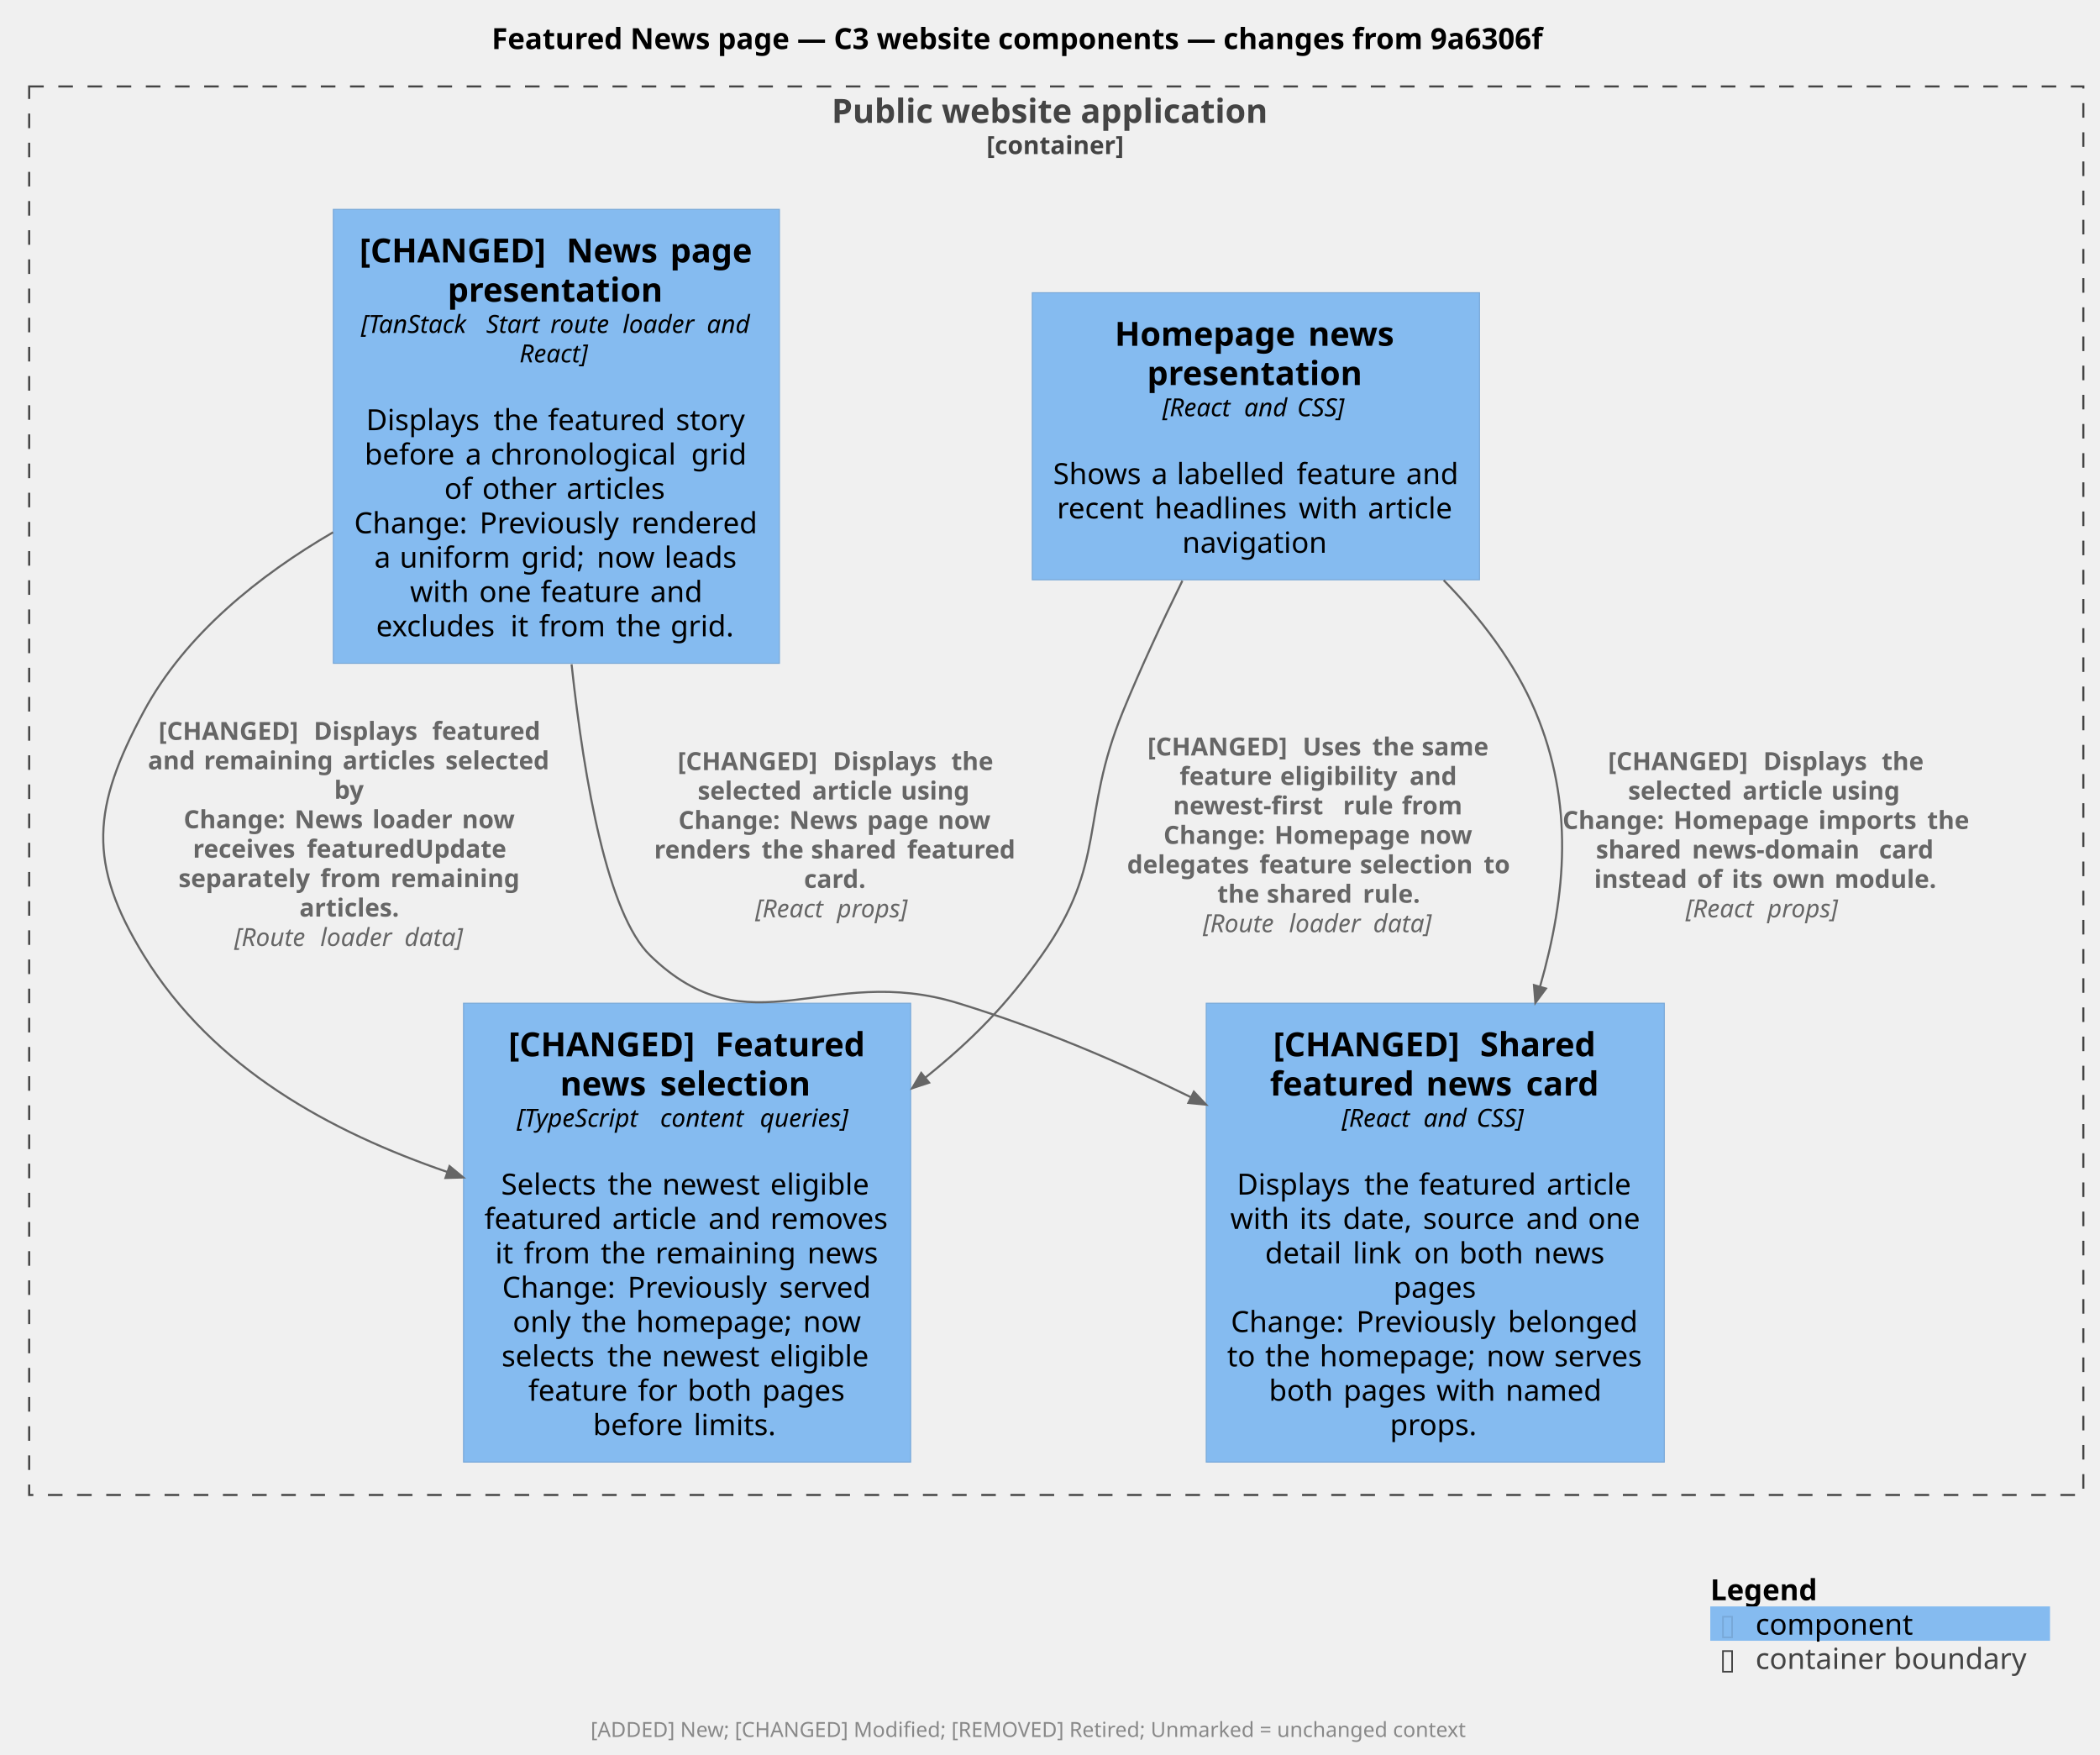
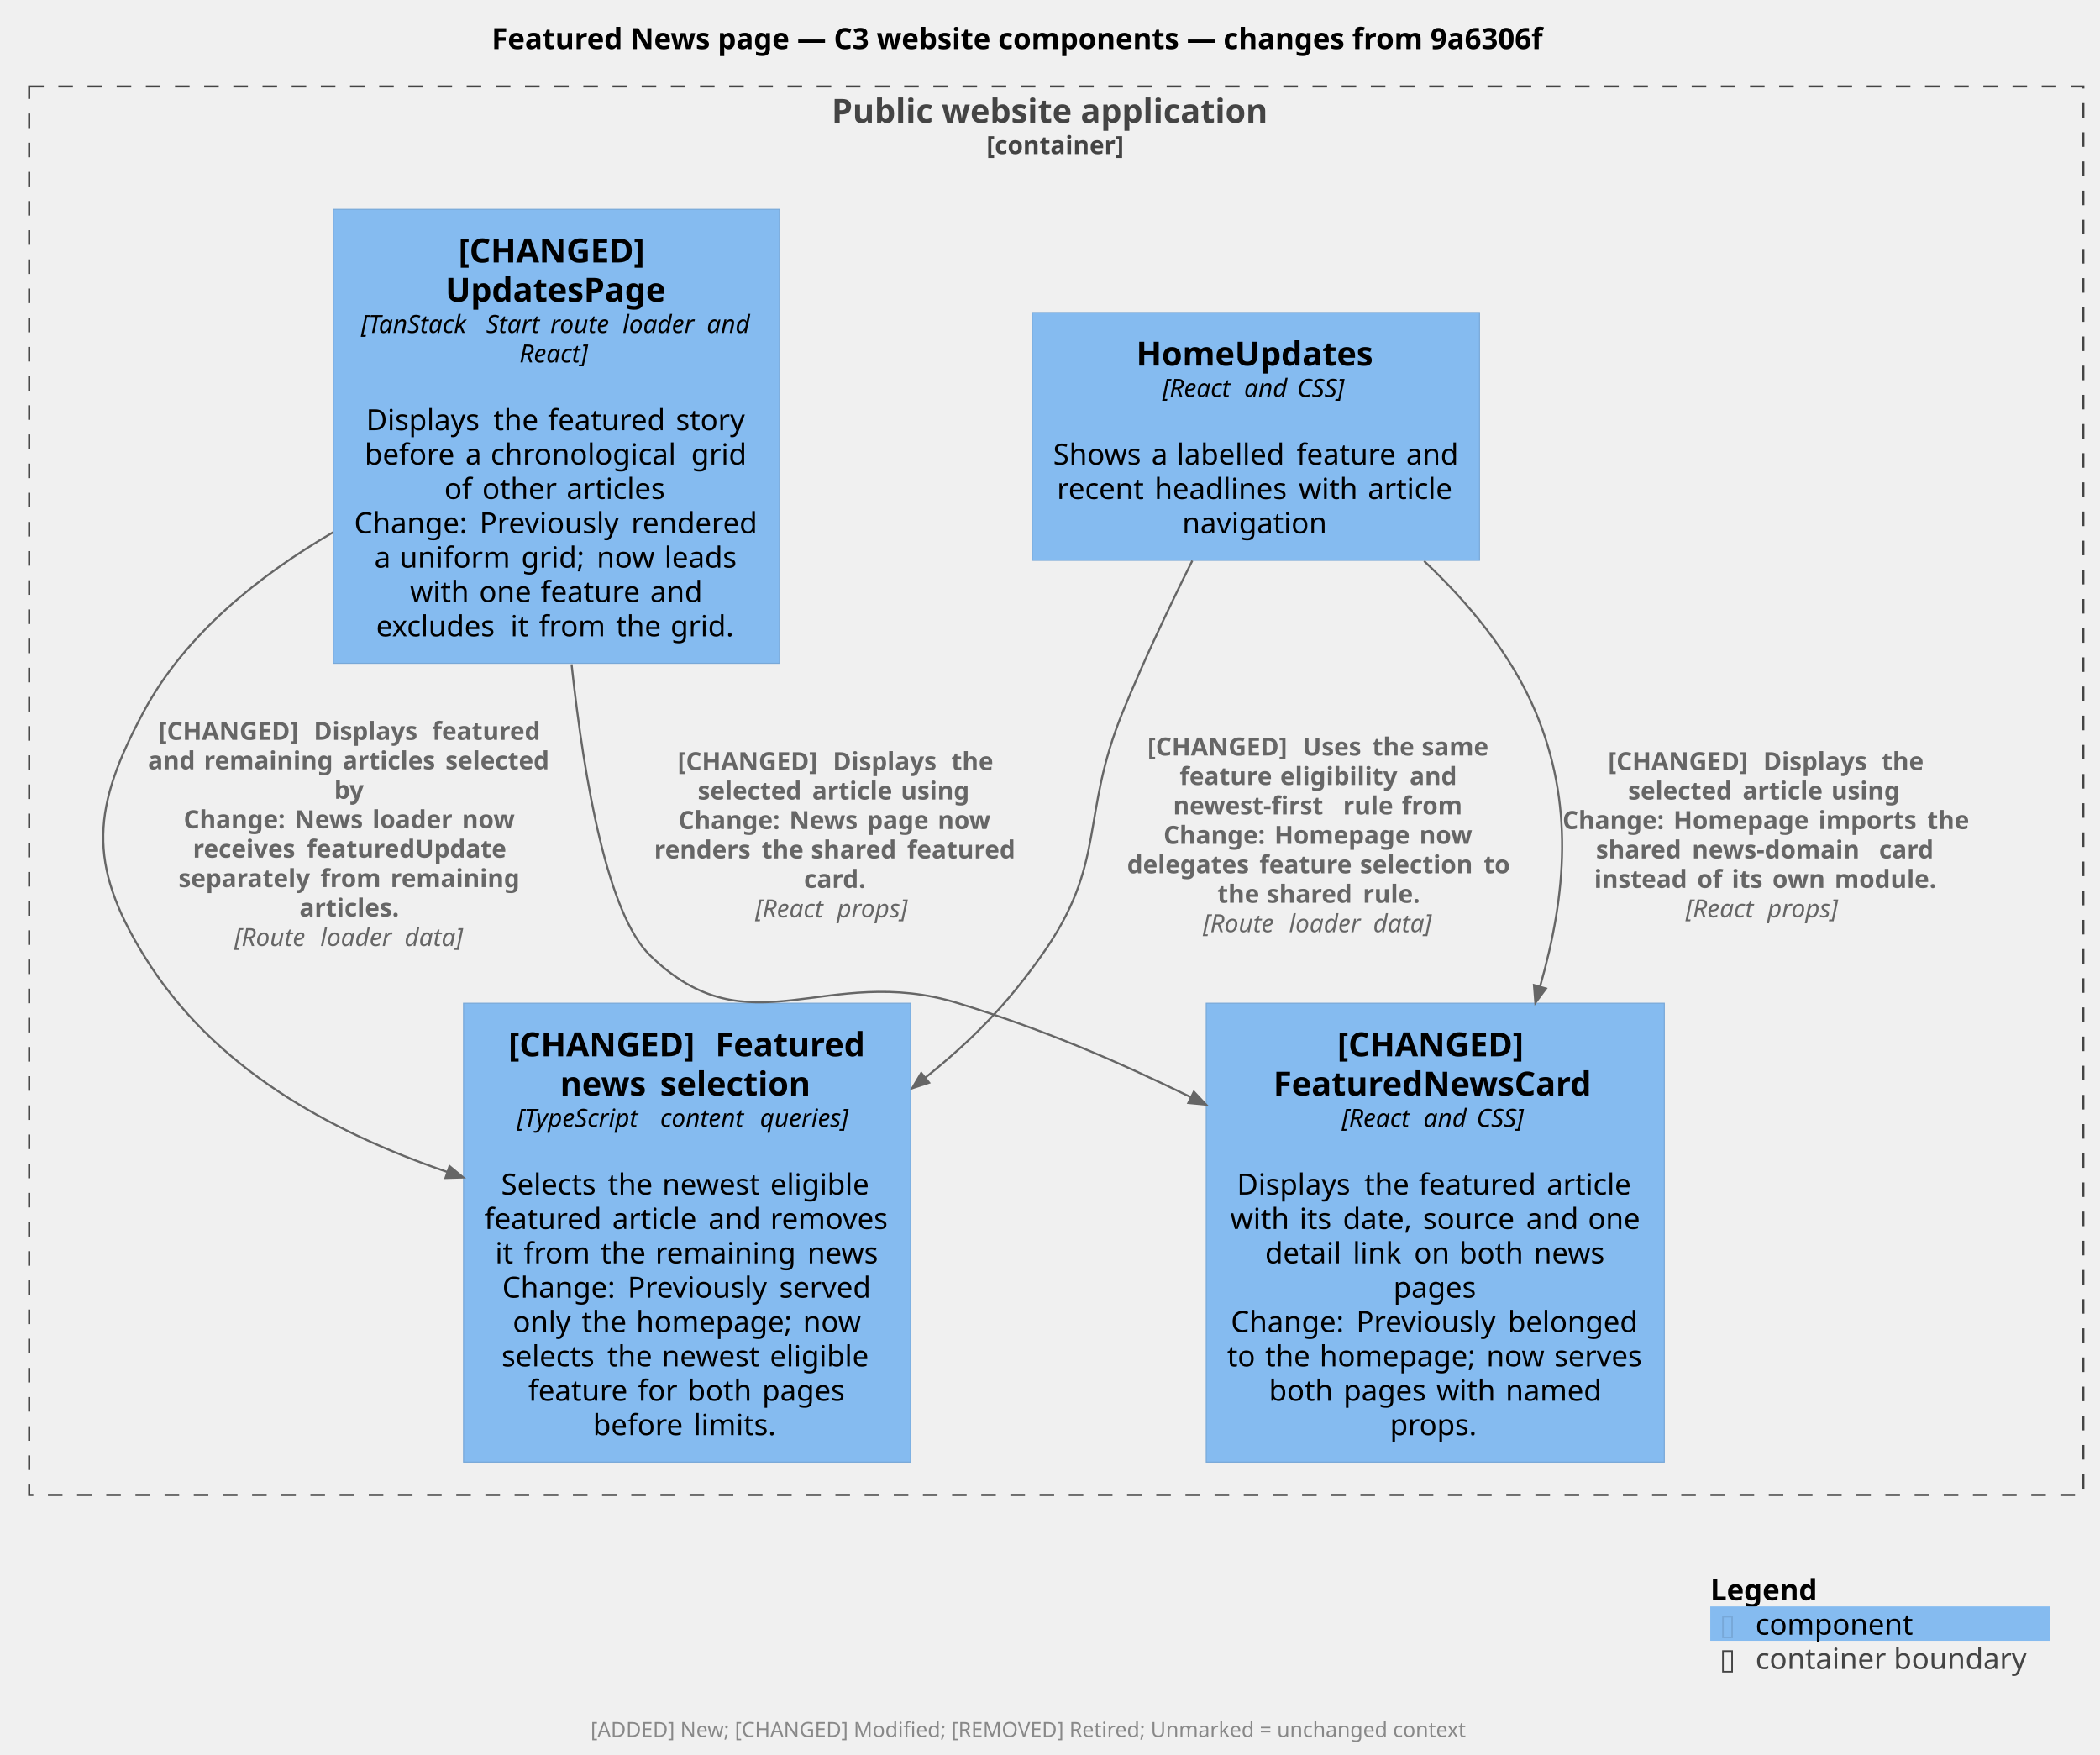
<svg xmlns="http://www.w3.org/2000/svg" version="1.1" data-diagram-type="DESCRIPTION" style="width:1008px;height:842px;background:#FFFFFF;" width="1008px" height="842px" viewBox="0 0 1008 842" zoomAndPan="magnify" preserveAspectRatio="none" contentStyleType="text/css">
  <defs />
  <g font-family="sans-serif" lengthAdjust="spacing">
    <g class="title" data-source-line="8">
      <text x="235.983" y="23.535" fill="#000" font-size="14" textLength="529.033" font-weight="700">Featured News page — C3 website components — changes from 9a6306f</text>
    </g>
    <g class="cluster" data-qualified-name="woodbrook_browser" id="ent0001" data-source-line="1690">
      <rect x="14" y="41.488" width="986" height="676" fill="none" style="stroke:#444;stroke-width:1;stroke-dasharray:7,7;" />
      <text x="399.184" y="58.957" fill="#444" font-size="16" textLength="215.633" font-weight="700">Public website application</text>
      <text x="473.493" y="73.934" fill="#444" font-size="12" textLength="67.014" font-weight="700">[container]</text>
    </g>
    <g class="entity" data-qualified-name="woodbrook_browser.homepage_news_presentation" id="ent0002" data-source-line="78">
-       <rect x="495.5" y="140.488" width="214.66" height="137.773" fill="#85BBF0" style="stroke:#78A8D8;stroke-width:0.5;" />
-       <text x="535.061" y="165.957" fill="#000" font-size="16" textLength="87.531" font-weight="700">Homepage</text>
-       <text x="622.592" y="165.957" fill="#000" font-size="16" font-weight="700"> </text>
-       <text x="627.865" y="165.957" fill="#000" font-size="16" textLength="42.734" font-weight="700">news</text>
-       <text x="550.588" y="184.801" fill="#000" font-size="16" textLength="104.484" font-weight="700">presentation</text>
-       <text x="557.936" y="199.777" fill="#000" font-size="12" textLength="35.438" font-style="italic">[React</text>
-       <text x="593.373" y="199.777" fill="#000" font-size="12" font-style="italic"> </text>
-       <text x="597.17" y="199.777" fill="#000" font-size="12" textLength="21.627" font-style="italic">and</text>
-       <text x="618.797" y="199.777" fill="#000" font-size="12" font-style="italic"> </text>
-       <text x="622.594" y="199.777" fill="#000" font-size="12" textLength="25.131" font-style="italic">CSS]</text>
-       <text x="600.615" y="215.844" fill="#000" font-size="14"> </text>
-       <text x="505.5" y="232.332" fill="#000" font-size="14" textLength="42.752">Shows</text>
-       <text x="548.252" y="232.332" fill="#000" font-size="14"> </text>
-       <text x="552.682" y="232.332" fill="#000" font-size="14">a</text>
-       <text x="560.413" y="232.332" fill="#000" font-size="14"> </text>
-       <text x="564.843" y="232.332" fill="#000" font-size="14" textLength="53.095">labelled</text>
-       <text x="617.938" y="232.332" fill="#000" font-size="14"> </text>
-       <text x="622.367" y="232.332" fill="#000" font-size="14" textLength="48.132">feature</text>
-       <text x="670.499" y="232.332" fill="#000" font-size="14"> </text>
-       <text x="674.929" y="232.332" fill="#000" font-size="14" textLength="25.231">and</text>
-       <text x="507.339" y="248.82" fill="#000" font-size="14" textLength="42.424">recent</text>
-       <text x="549.763" y="248.82" fill="#000" font-size="14"> </text>
-       <text x="554.192" y="248.82" fill="#000" font-size="14" textLength="64.75">headlines</text>
-       <text x="618.942" y="248.82" fill="#000" font-size="14"> </text>
-       <text x="623.372" y="248.82" fill="#000" font-size="14" textLength="28.759">with</text>
-       <text x="652.131" y="248.82" fill="#000" font-size="14"> </text>
-       <text x="656.561" y="248.82" fill="#000" font-size="14" textLength="41.761">article</text>
-       <text x="567.458" y="265.309" fill="#000" font-size="14" textLength="70.745">navigation</text>
+       <rect x="495.5" y="149.988" width="214.66" height="118.93" fill="#85BBF0" style="stroke:#78A8D8;stroke-width:0.5;" />
+       <text x="545.385" y="175.457" fill="#000" font-size="16" textLength="114.891" font-weight="700">HomeUpdates</text>
+       <text x="557.936" y="190.434" fill="#000" font-size="12" textLength="35.438" font-style="italic">[React</text>
+       <text x="593.373" y="190.434" fill="#000" font-size="12" font-style="italic"> </text>
+       <text x="597.17" y="190.434" fill="#000" font-size="12" textLength="21.627" font-style="italic">and</text>
+       <text x="618.797" y="190.434" fill="#000" font-size="12" font-style="italic"> </text>
+       <text x="622.594" y="190.434" fill="#000" font-size="12" textLength="25.131" font-style="italic">CSS]</text>
+       <text x="600.615" y="206.5" fill="#000" font-size="14"> </text>
+       <text x="505.5" y="222.988" fill="#000" font-size="14" textLength="42.752">Shows</text>
+       <text x="548.252" y="222.988" fill="#000" font-size="14"> </text>
+       <text x="552.682" y="222.988" fill="#000" font-size="14">a</text>
+       <text x="560.413" y="222.988" fill="#000" font-size="14"> </text>
+       <text x="564.843" y="222.988" fill="#000" font-size="14" textLength="53.095">labelled</text>
+       <text x="617.938" y="222.988" fill="#000" font-size="14"> </text>
+       <text x="622.367" y="222.988" fill="#000" font-size="14" textLength="48.132">feature</text>
+       <text x="670.499" y="222.988" fill="#000" font-size="14"> </text>
+       <text x="674.929" y="222.988" fill="#000" font-size="14" textLength="25.231">and</text>
+       <text x="507.339" y="239.477" fill="#000" font-size="14" textLength="42.424">recent</text>
+       <text x="549.763" y="239.477" fill="#000" font-size="14"> </text>
+       <text x="554.192" y="239.477" fill="#000" font-size="14" textLength="64.75">headlines</text>
+       <text x="618.942" y="239.477" fill="#000" font-size="14"> </text>
+       <text x="623.372" y="239.477" fill="#000" font-size="14" textLength="28.759">with</text>
+       <text x="652.131" y="239.477" fill="#000" font-size="14"> </text>
+       <text x="656.561" y="239.477" fill="#000" font-size="14" textLength="41.761">article</text>
+       <text x="567.458" y="255.965" fill="#000" font-size="14" textLength="70.745">navigation</text>
    </g>
    <g class="entity" data-qualified-name="woodbrook_browser.news_listing_presentation" id="ent0003" data-source-line="78">
      <rect x="160" y="100.488" width="214.127" height="217.859" fill="#85BBF0" style="stroke:#78A8D8;stroke-width:0.5;" />
-       <text x="172.536" y="125.957" fill="#000" font-size="16" textLength="94.047" font-weight="700">[CHANGED]</text>
-       <text x="266.583" y="125.957" fill="#000" font-size="16" font-weight="700"> </text>
-       <text x="271.856" y="125.957" fill="#000" font-size="16" textLength="44.523" font-weight="700">News</text>
-       <text x="316.38" y="125.957" fill="#000" font-size="16" font-weight="700"> </text>
-       <text x="321.653" y="125.957" fill="#000" font-size="16" textLength="39.938" font-weight="700">page</text>
-       <text x="214.821" y="144.801" fill="#000" font-size="16" textLength="104.484" font-weight="700">presentation</text>
+       <text x="220.04" y="125.957" fill="#000" font-size="16" textLength="94.047" font-weight="700">[CHANGED]</text>
+       <text x="213.841" y="144.801" fill="#000" font-size="16" textLength="106.445" font-weight="700">UpdatesPage</text>
      <text x="173.258" y="159.777" fill="#000" font-size="12" textLength="56.303" font-style="italic">[TanStack</text>
      <text x="229.561" y="159.777" fill="#000" font-size="12" font-style="italic"> </text>
      <text x="233.357" y="159.777" fill="#000" font-size="12" textLength="26.977" font-style="italic">Start</text>
      <text x="260.334" y="159.777" fill="#000" font-size="12" font-style="italic"> </text>
      <text x="264.131" y="159.777" fill="#000" font-size="12" textLength="30.902" font-style="italic">route</text>
      <text x="295.033" y="159.777" fill="#000" font-size="12" font-style="italic"> </text>
      <text x="298.83" y="159.777" fill="#000" font-size="12" textLength="36.615" font-style="italic">loader</text>
      <text x="335.445" y="159.777" fill="#000" font-size="12" font-style="italic"> </text>
      <text x="339.242" y="159.777" fill="#000" font-size="12" textLength="21.627" font-style="italic">and</text>
      <text x="249.345" y="173.91" fill="#000" font-size="12" textLength="35.438" font-style="italic">React]</text>
      <text x="264.849" y="189.977" fill="#000" font-size="14"> </text>
      <text x="175.722" y="206.465" fill="#000" font-size="14" textLength="56.711">Displays</text>
      <text x="232.433" y="206.465" fill="#000" font-size="14"> </text>
      <text x="236.862" y="206.465" fill="#000" font-size="14" textLength="21.725">the</text>
      <text x="258.587" y="206.465" fill="#000" font-size="14"> </text>
      <text x="263.017" y="206.465" fill="#000" font-size="14" textLength="56.943">featured</text>
      <text x="319.96" y="206.465" fill="#000" font-size="14"> </text>
      <text x="324.39" y="206.465" fill="#000" font-size="14" textLength="34.016">story</text>
      <text x="175.028" y="222.953" fill="#000" font-size="14" textLength="43.887">before</text>
      <text x="218.915" y="222.953" fill="#000" font-size="14"> </text>
      <text x="223.344" y="222.953" fill="#000" font-size="14">a</text>
      <text x="231.076" y="222.953" fill="#000" font-size="14"> </text>
      <text x="235.505" y="222.953" fill="#000" font-size="14" textLength="91.848">chronological</text>
      <text x="327.353" y="222.953" fill="#000" font-size="14"> </text>
      <text x="331.783" y="222.953" fill="#000" font-size="14" textLength="27.316">grid</text>
      <text x="213.285" y="239.441" fill="#000" font-size="14" textLength="13.747">of</text>
      <text x="227.032" y="239.441" fill="#000" font-size="14"> </text>
      <text x="231.462" y="239.441" fill="#000" font-size="14" textLength="36.053">other</text>
      <text x="267.515" y="239.441" fill="#000" font-size="14"> </text>
      <text x="271.944" y="239.441" fill="#000" font-size="14" textLength="48.897">articles</text>
      <text x="170" y="255.93" fill="#000" font-size="14" textLength="55.754">Change:</text>
      <text x="225.754" y="255.93" fill="#000" font-size="14"> </text>
      <text x="230.184" y="255.93" fill="#000" font-size="14" textLength="68.346">Previously</text>
      <text x="298.529" y="255.93" fill="#000" font-size="14"> </text>
      <text x="302.959" y="255.93" fill="#000" font-size="14" textLength="61.168">rendered</text>
      <text x="179.68" y="272.418" fill="#000" font-size="14">a</text>
      <text x="187.411" y="272.418" fill="#000" font-size="14"> </text>
      <text x="191.841" y="272.418" fill="#000" font-size="14" textLength="53.97">uniform</text>
      <text x="245.811" y="272.418" fill="#000" font-size="14"> </text>
      <text x="250.24" y="272.418" fill="#000" font-size="14" textLength="31.746">grid;</text>
      <text x="281.986" y="272.418" fill="#000" font-size="14"> </text>
      <text x="286.416" y="272.418" fill="#000" font-size="14" textLength="28.075">now</text>
      <text x="314.491" y="272.418" fill="#000" font-size="14"> </text>
      <text x="318.921" y="272.418" fill="#000" font-size="14" textLength="35.526">leads</text>
      <text x="196.814" y="288.906" fill="#000" font-size="14" textLength="28.759">with</text>
      <text x="225.573" y="288.906" fill="#000" font-size="14"> </text>
      <text x="230.002" y="288.906" fill="#000" font-size="14" textLength="25.088">one</text>
      <text x="255.09" y="288.906" fill="#000" font-size="14"> </text>
      <text x="259.52" y="288.906" fill="#000" font-size="14" textLength="48.132">feature</text>
      <text x="307.652" y="288.906" fill="#000" font-size="14"> </text>
      <text x="312.082" y="288.906" fill="#000" font-size="14" textLength="25.231">and</text>
      <text x="180.534" y="305.395" fill="#000" font-size="14" textLength="60.04">excludes</text>
      <text x="240.574" y="305.395" fill="#000" font-size="14"> </text>
      <text x="245.004" y="305.395" fill="#000" font-size="14" textLength="9.283">it</text>
      <text x="254.287" y="305.395" fill="#000" font-size="14"> </text>
      <text x="258.717" y="305.395" fill="#000" font-size="14" textLength="32.546">from</text>
      <text x="291.263" y="305.395" fill="#000" font-size="14"> </text>
      <text x="295.692" y="305.395" fill="#000" font-size="14" textLength="21.725">the</text>
      <text x="317.417" y="305.395" fill="#000" font-size="14"> </text>
      <text x="321.847" y="305.395" fill="#000" font-size="14" textLength="31.746">grid.</text>
    </g>
    <g class="entity" data-qualified-name="woodbrook_browser.featured_news_selection" id="ent0004" data-source-line="78">
      <rect x="222.5" y="481.488" width="214.605" height="220.215" fill="#85BBF0" style="stroke:#78A8D8;stroke-width:0.5;" />
      <text x="244.037" y="506.957" fill="#000" font-size="16" textLength="94.047" font-weight="700">[CHANGED]</text>
      <text x="338.084" y="506.957" fill="#000" font-size="16" font-weight="700"> </text>
      <text x="343.357" y="506.957" fill="#000" font-size="16" textLength="72.211" font-weight="700">Featured</text>
      <text x="268.834" y="525.801" fill="#000" font-size="16" textLength="42.734" font-weight="700">news</text>
      <text x="311.568" y="525.801" fill="#000" font-size="16" font-weight="700"> </text>
      <text x="316.842" y="525.801" fill="#000" font-size="16" textLength="73.93" font-weight="700">selection</text>
      <text x="248.07" y="540.777" fill="#000" font-size="12" textLength="65.027" font-style="italic">[TypeScript</text>
      <text x="313.098" y="540.777" fill="#000" font-size="12" font-style="italic"> </text>
      <text x="316.895" y="540.777" fill="#000" font-size="12" textLength="44.074" font-style="italic">content</text>
      <text x="360.969" y="540.777" fill="#000" font-size="12" font-style="italic"> </text>
      <text x="364.766" y="540.777" fill="#000" font-size="12" textLength="46.77" font-style="italic">queries]</text>
      <text x="327.588" y="556.844" fill="#000" font-size="14"> </text>
      <text x="240.542" y="573.332" fill="#000" font-size="14" textLength="46.73">Selects</text>
      <text x="287.273" y="573.332" fill="#000" font-size="14"> </text>
      <text x="291.703" y="573.332" fill="#000" font-size="14" textLength="21.725">the</text>
      <text x="313.427" y="573.332" fill="#000" font-size="14"> </text>
      <text x="317.857" y="573.332" fill="#000" font-size="14" textLength="47.448">newest</text>
      <text x="365.305" y="573.332" fill="#000" font-size="14"> </text>
      <text x="369.735" y="573.332" fill="#000" font-size="14" textLength="49.328">eligible</text>
      <text x="232.5" y="589.82" fill="#000" font-size="14" textLength="56.943">featured</text>
      <text x="289.443" y="589.82" fill="#000" font-size="14"> </text>
      <text x="293.873" y="589.82" fill="#000" font-size="14" textLength="41.761">article</text>
      <text x="335.634" y="589.82" fill="#000" font-size="14"> </text>
      <text x="340.063" y="589.82" fill="#000" font-size="14" textLength="25.231">and</text>
      <text x="365.295" y="589.82" fill="#000" font-size="14"> </text>
      <text x="369.725" y="589.82" fill="#000" font-size="14" textLength="57.381">removes</text>
      <text x="237.695" y="606.309" fill="#000" font-size="14" textLength="9.283">it</text>
      <text x="246.979" y="606.309" fill="#000" font-size="14"> </text>
      <text x="251.408" y="606.309" fill="#000" font-size="14" textLength="32.546">from</text>
      <text x="283.954" y="606.309" fill="#000" font-size="14"> </text>
      <text x="288.384" y="606.309" fill="#000" font-size="14" textLength="21.725">the</text>
      <text x="310.108" y="606.309" fill="#000" font-size="14"> </text>
      <text x="314.538" y="606.309" fill="#000" font-size="14" textLength="68.53">remaining</text>
      <text x="383.068" y="606.309" fill="#000" font-size="14"> </text>
      <text x="387.498" y="606.309" fill="#000" font-size="14" textLength="34.412">news</text>
      <text x="241.062" y="622.797" fill="#000" font-size="14" textLength="55.754">Change:</text>
      <text x="296.816" y="622.797" fill="#000" font-size="14"> </text>
      <text x="301.246" y="622.797" fill="#000" font-size="14" textLength="68.346">Previously</text>
      <text x="369.591" y="622.797" fill="#000" font-size="14"> </text>
      <text x="374.021" y="622.797" fill="#000" font-size="14" textLength="44.522">served</text>
      <text x="246.104" y="639.285" fill="#000" font-size="14" textLength="28.649">only</text>
      <text x="274.753" y="639.285" fill="#000" font-size="14"> </text>
      <text x="279.183" y="639.285" fill="#000" font-size="14" textLength="21.725">the</text>
      <text x="300.907" y="639.285" fill="#000" font-size="14"> </text>
      <text x="305.337" y="639.285" fill="#000" font-size="14" textLength="75.66">homepage;</text>
      <text x="380.997" y="639.285" fill="#000" font-size="14"> </text>
      <text x="385.427" y="639.285" fill="#000" font-size="14" textLength="28.075">now</text>
      <text x="240.744" y="655.773" fill="#000" font-size="14" textLength="46.327">selects</text>
      <text x="287.071" y="655.773" fill="#000" font-size="14"> </text>
      <text x="291.501" y="655.773" fill="#000" font-size="14" textLength="21.725">the</text>
      <text x="313.226" y="655.773" fill="#000" font-size="14"> </text>
      <text x="317.655" y="655.773" fill="#000" font-size="14" textLength="47.448">newest</text>
      <text x="365.104" y="655.773" fill="#000" font-size="14"> </text>
      <text x="369.533" y="655.773" fill="#000" font-size="14" textLength="49.328">eligible</text>
      <text x="253.582" y="672.262" fill="#000" font-size="14" textLength="48.132">feature</text>
      <text x="301.714" y="672.262" fill="#000" font-size="14"> </text>
      <text x="306.144" y="672.262" fill="#000" font-size="14" textLength="19.476">for</text>
      <text x="325.619" y="672.262" fill="#000" font-size="14"> </text>
      <text x="330.049" y="672.262" fill="#000" font-size="14" textLength="31.336">both</text>
      <text x="361.385" y="672.262" fill="#000" font-size="14"> </text>
      <text x="365.814" y="672.262" fill="#000" font-size="14" textLength="40.209">pages</text>
      <text x="284.638" y="688.75" fill="#000" font-size="14" textLength="43.887">before</text>
      <text x="328.524" y="688.75" fill="#000" font-size="14"> </text>
      <text x="332.954" y="688.75" fill="#000" font-size="14" textLength="42.014">limits.</text>
    </g>
    <g class="entity" data-qualified-name="woodbrook_browser.shared_featured_news_card" id="ent0005" data-source-line="78">
      <rect x="579" y="481.488" width="219.862" height="220.215" fill="#85BBF0" style="stroke:#78A8D8;stroke-width:0.5;" />
-       <text x="611.119" y="506.957" fill="#000" font-size="16" textLength="94.047" font-weight="700">[CHANGED]</text>
-       <text x="705.166" y="506.957" fill="#000" font-size="16" font-weight="700"> </text>
-       <text x="710.439" y="506.957" fill="#000" font-size="16" textLength="56.305" font-weight="700">Shared</text>
-       <text x="609.564" y="525.801" fill="#000" font-size="16" textLength="69.656" font-weight="700">featured</text>
-       <text x="679.22" y="525.801" fill="#000" font-size="16" font-weight="700"> </text>
-       <text x="684.494" y="525.801" fill="#000" font-size="16" textLength="42.734" font-weight="700">news</text>
-       <text x="727.228" y="525.801" fill="#000" font-size="16" font-weight="700"> </text>
-       <text x="732.501" y="525.801" fill="#000" font-size="16" textLength="35.797" font-weight="700">card</text>
+       <text x="641.908" y="506.957" fill="#000" font-size="16" textLength="94.047" font-weight="700">[CHANGED]</text>
+       <text x="611.224" y="525.801" fill="#000" font-size="16" textLength="155.414" font-weight="700">FeaturedNewsCard</text>
      <text x="644.037" y="540.777" fill="#000" font-size="12" textLength="35.438" font-style="italic">[React</text>
      <text x="679.474" y="540.777" fill="#000" font-size="12" font-style="italic"> </text>
      <text x="683.271" y="540.777" fill="#000" font-size="12" textLength="21.627" font-style="italic">and</text>
      <text x="704.898" y="540.777" fill="#000" font-size="12" font-style="italic"> </text>
      <text x="708.695" y="540.777" fill="#000" font-size="12" textLength="25.131" font-style="italic">CSS]</text>
      <text x="686.716" y="556.844" fill="#000" font-size="14"> </text>
      <text x="593.717" y="573.332" fill="#000" font-size="14" textLength="56.711">Displays</text>
      <text x="650.428" y="573.332" fill="#000" font-size="14"> </text>
      <text x="654.857" y="573.332" fill="#000" font-size="14" textLength="21.725">the</text>
      <text x="676.582" y="573.332" fill="#000" font-size="14"> </text>
      <text x="681.012" y="573.332" fill="#000" font-size="14" textLength="56.943">featured</text>
      <text x="737.955" y="573.332" fill="#000" font-size="14"> </text>
      <text x="742.385" y="573.332" fill="#000" font-size="14" textLength="41.761">article</text>
      <text x="590.542" y="589.82" fill="#000" font-size="14" textLength="28.759">with</text>
      <text x="619.3" y="589.82" fill="#000" font-size="14"> </text>
      <text x="623.73" y="589.82" fill="#000" font-size="14" textLength="16.42">its</text>
      <text x="640.15" y="589.82" fill="#000" font-size="14"> </text>
      <text x="644.58" y="589.82" fill="#000" font-size="14" textLength="34.009">date,</text>
      <text x="678.588" y="589.82" fill="#000" font-size="14"> </text>
      <text x="683.018" y="589.82" fill="#000" font-size="14" textLength="45.124">source</text>
      <text x="728.142" y="589.82" fill="#000" font-size="14"> </text>
      <text x="732.572" y="589.82" fill="#000" font-size="14" textLength="25.231">and</text>
      <text x="757.803" y="589.82" fill="#000" font-size="14"> </text>
      <text x="762.233" y="589.82" fill="#000" font-size="14" textLength="25.088">one</text>
      <text x="607.235" y="606.309" fill="#000" font-size="14" textLength="37.673">detail</text>
      <text x="644.908" y="606.309" fill="#000" font-size="14"> </text>
      <text x="649.337" y="606.309" fill="#000" font-size="14" textLength="24.965">link</text>
      <text x="674.302" y="606.309" fill="#000" font-size="14"> </text>
      <text x="678.732" y="606.309" fill="#000" font-size="14" textLength="17.288">on</text>
      <text x="696.02" y="606.309" fill="#000" font-size="14"> </text>
      <text x="700.45" y="606.309" fill="#000" font-size="14" textLength="31.336">both</text>
      <text x="731.786" y="606.309" fill="#000" font-size="14"> </text>
      <text x="736.215" y="606.309" fill="#000" font-size="14" textLength="34.412">news</text>
      <text x="668.827" y="622.797" fill="#000" font-size="14" textLength="40.209">pages</text>
      <text x="590.808" y="639.285" fill="#000" font-size="14" textLength="55.754">Change:</text>
      <text x="646.562" y="639.285" fill="#000" font-size="14"> </text>
      <text x="650.992" y="639.285" fill="#000" font-size="14" textLength="68.346">Previously</text>
      <text x="719.337" y="639.285" fill="#000" font-size="14"> </text>
      <text x="723.767" y="639.285" fill="#000" font-size="14" textLength="63.287">belonged</text>
      <text x="589" y="655.773" fill="#000" font-size="14" textLength="13.836">to</text>
      <text x="602.836" y="655.773" fill="#000" font-size="14"> </text>
      <text x="607.266" y="655.773" fill="#000" font-size="14" textLength="21.725">the</text>
      <text x="628.99" y="655.773" fill="#000" font-size="14"> </text>
      <text x="633.42" y="655.773" fill="#000" font-size="14" textLength="75.66">homepage;</text>
      <text x="709.08" y="655.773" fill="#000" font-size="14"> </text>
      <text x="713.51" y="655.773" fill="#000" font-size="14" textLength="28.075">now</text>
      <text x="741.585" y="655.773" fill="#000" font-size="14"> </text>
      <text x="746.015" y="655.773" fill="#000" font-size="14" textLength="42.848">serves</text>
      <text x="609.084" y="672.262" fill="#000" font-size="14" textLength="31.336">both</text>
      <text x="640.42" y="672.262" fill="#000" font-size="14"> </text>
      <text x="644.85" y="672.262" fill="#000" font-size="14" textLength="40.209">pages</text>
      <text x="685.059" y="672.262" fill="#000" font-size="14"> </text>
      <text x="689.488" y="672.262" fill="#000" font-size="14" textLength="28.759">with</text>
      <text x="718.247" y="672.262" fill="#000" font-size="14"> </text>
      <text x="722.677" y="672.262" fill="#000" font-size="14" textLength="46.102">named</text>
      <text x="667.172" y="688.75" fill="#000" font-size="14" textLength="43.518">props.</text>
    </g>
    <g class="link" data-entity-1="ent0003" data-entity-2="ent0004" id="lnk6" data-link-type="dependency">
      <polygon points="222.367,565.105,215.777,559.667,213.826,565.342,222.367,565.105" fill="#666" style="stroke:#666;stroke-width:1;stroke-linejoin:miter;stroke-miterlimit:10;" />
      <path d="M159.858,255.467 C124.378,276.137 88.903,304.456 69,341.488 C44.383,387.292 41.764,414.192 69,458.488 C102.511,512.99 158.696,543.218 214.801,562.505" style="stroke:#666;stroke-width:1;" fill="none" />
      <text x="76.098" y="355.09" fill="#666" font-size="12" textLength="70.535" font-weight="700">[CHANGED]</text>
      <text x="146.633" y="355.09" fill="#666" font-size="12" font-weight="700"> </text>
      <text x="150.588" y="355.09" fill="#666" font-size="12" textLength="52.893" font-weight="700">Displays</text>
      <text x="203.48" y="355.09" fill="#666" font-size="12" font-weight="700"> </text>
      <text x="207.436" y="355.09" fill="#666" font-size="12" textLength="52.242" font-weight="700">featured</text>
      <text x="71" y="369.223" fill="#666" font-size="12" textLength="22.887" font-weight="700">and</text>
      <text x="93.887" y="369.223" fill="#666" font-size="12" font-weight="700"> </text>
      <text x="97.842" y="369.223" fill="#666" font-size="12" textLength="62.66" font-weight="700">remaining</text>
      <text x="160.502" y="369.223" fill="#666" font-size="12" font-weight="700"> </text>
      <text x="164.457" y="369.223" fill="#666" font-size="12" textLength="45.381" font-weight="700">articles</text>
      <text x="209.838" y="369.223" fill="#666" font-size="12" font-weight="700"> </text>
      <text x="213.793" y="369.223" fill="#666" font-size="12" textLength="50.982" font-weight="700">selected</text>
      <text x="160.414" y="383.355" fill="#666" font-size="12" textLength="14.947" font-weight="700">by</text>
      <text x="88.142" y="397.488" fill="#666" font-size="12" textLength="49.277" font-weight="700">Change:</text>
      <text x="137.419" y="397.488" fill="#666" font-size="12" font-weight="700"> </text>
      <text x="141.374" y="397.488" fill="#666" font-size="12" textLength="33.393" font-weight="700">News</text>
      <text x="174.767" y="397.488" fill="#666" font-size="12" font-weight="700"> </text>
      <text x="178.722" y="397.488" fill="#666" font-size="12" textLength="39.059" font-weight="700">loader</text>
      <text x="217.78" y="397.488" fill="#666" font-size="12" font-weight="700"> </text>
      <text x="221.735" y="397.488" fill="#666" font-size="12" textLength="25.898" font-weight="700">now</text>
      <text x="92.574" y="411.621" fill="#666" font-size="12" textLength="50.742" font-weight="700">receives</text>
      <text x="143.316" y="411.621" fill="#666" font-size="12" font-weight="700"> </text>
      <text x="147.271" y="411.621" fill="#666" font-size="12" textLength="95.93" font-weight="700">featuredUpdate</text>
      <text x="85.675" y="425.754" fill="#666" font-size="12" textLength="64.125" font-weight="700">separately</text>
      <text x="149.8" y="425.754" fill="#666" font-size="12" font-weight="700"> </text>
      <text x="153.755" y="425.754" fill="#666" font-size="12" textLength="29.73" font-weight="700">from</text>
      <text x="183.485" y="425.754" fill="#666" font-size="12" font-weight="700"> </text>
      <text x="187.44" y="425.754" fill="#666" font-size="12" textLength="62.66" font-weight="700">remaining</text>
      <text x="143.715" y="439.887" fill="#666" font-size="12" textLength="48.346" font-weight="700">articles.</text>
      <text x="112.443" y="454.02" fill="#666" font-size="12" textLength="37.482" font-style="italic">[Route</text>
      <text x="149.926" y="454.02" fill="#666" font-size="12" font-style="italic"> </text>
      <text x="153.723" y="454.02" fill="#666" font-size="12" textLength="36.615" font-style="italic">loader</text>
      <text x="190.338" y="454.02" fill="#666" font-size="12" font-style="italic"> </text>
      <text x="194.135" y="454.02" fill="#666" font-size="12" textLength="29.197" font-style="italic">data]</text>
    </g>
    <g class="link" data-entity-1="ent0002" data-entity-2="ent0004" id="lnk7" data-link-type="dependency">
      <polygon points="437.842,522.282,445.956,519.606,442.196,514.93,437.842,522.282" fill="#666" style="stroke:#666;stroke-width:1;stroke-linejoin:miter;stroke-miterlimit:10;" />
-       <path d="M567.545,278.715 C557.742,298.698 547.477,320.753 539,341.488 C518.257,392.225 531.677,413.755 500,458.488 C483.157,482.274 467.029,498.806 444.076,517.268" style="stroke:#666;stroke-width:1;" fill="none" />
+       <path d="M572.317,269.074 C561.154,291.436 548.866,317.356 539,341.488 C518.257,392.225 531.677,413.755 500,458.488 C483.157,482.274 467.029,498.806 444.076,517.268" style="stroke:#666;stroke-width:1;" fill="none" />
      <text x="550.788" y="362.59" fill="#666" font-size="12" textLength="70.535" font-weight="700">[CHANGED]</text>
      <text x="621.323" y="362.59" fill="#666" font-size="12" font-weight="700"> </text>
      <text x="625.278" y="362.59" fill="#666" font-size="12" textLength="29.438" font-weight="700">Uses</text>
      <text x="654.716" y="362.59" fill="#666" font-size="12" font-weight="700"> </text>
      <text x="658.671" y="362.59" fill="#666" font-size="12" textLength="19.775" font-weight="700">the</text>
      <text x="678.446" y="362.59" fill="#666" font-size="12" font-weight="700"> </text>
      <text x="682.401" y="362.59" fill="#666" font-size="12" textLength="32.508" font-weight="700">same</text>
      <text x="566.219" y="376.723" fill="#666" font-size="12" textLength="44.291" font-weight="700">feature</text>
      <text x="610.51" y="376.723" fill="#666" font-size="12" font-weight="700"> </text>
      <text x="614.465" y="376.723" fill="#666" font-size="12" textLength="58.172" font-weight="700">eligibility</text>
      <text x="672.637" y="376.723" fill="#666" font-size="12" font-weight="700"> </text>
      <text x="676.592" y="376.723" fill="#666" font-size="12" textLength="22.887" font-weight="700">and</text>
      <text x="563.099" y="390.855" fill="#666" font-size="12" textLength="77.59" font-weight="700">newest-first</text>
      <text x="640.688" y="390.855" fill="#666" font-size="12" font-weight="700"> </text>
      <text x="644.644" y="390.855" fill="#666" font-size="12" textLength="24.27" font-weight="700">rule</text>
      <text x="668.913" y="390.855" fill="#666" font-size="12" font-weight="700"> </text>
      <text x="672.868" y="390.855" fill="#666" font-size="12" textLength="29.73" font-weight="700">from</text>
      <text x="558.481" y="404.988" fill="#666" font-size="12" textLength="49.277" font-weight="700">Change:</text>
      <text x="607.759" y="404.988" fill="#666" font-size="12" font-weight="700"> </text>
      <text x="611.714" y="404.988" fill="#666" font-size="12" textLength="65.648" font-weight="700">Homepage</text>
      <text x="677.362" y="404.988" fill="#666" font-size="12" font-weight="700"> </text>
      <text x="681.317" y="404.988" fill="#666" font-size="12" textLength="25.898" font-weight="700">now</text>
      <text x="541" y="419.121" fill="#666" font-size="12" textLength="59.566" font-weight="700">delegates</text>
      <text x="600.566" y="419.121" fill="#666" font-size="12" font-weight="700"> </text>
      <text x="604.521" y="419.121" fill="#666" font-size="12" textLength="44.291" font-weight="700">feature</text>
      <text x="648.813" y="419.121" fill="#666" font-size="12" font-weight="700"> </text>
      <text x="652.768" y="419.121" fill="#666" font-size="12" textLength="55.447" font-weight="700">selection</text>
      <text x="708.215" y="419.121" fill="#666" font-size="12" font-weight="700"> </text>
      <text x="712.17" y="419.121" fill="#666" font-size="12" textLength="12.527" font-weight="700">to</text>
      <text x="584.31" y="433.254" fill="#666" font-size="12" textLength="19.775" font-weight="700">the</text>
      <text x="604.085" y="433.254" fill="#666" font-size="12" font-weight="700"> </text>
      <text x="608.04" y="433.254" fill="#666" font-size="12" textLength="42.158" font-weight="700">shared</text>
      <text x="650.198" y="433.254" fill="#666" font-size="12" font-weight="700"> </text>
      <text x="654.153" y="433.254" fill="#666" font-size="12" textLength="27.234" font-weight="700">rule.</text>
      <text x="577.404" y="447.387" fill="#666" font-size="12" textLength="37.482" font-style="italic">[Route</text>
      <text x="614.887" y="447.387" fill="#666" font-size="12" font-style="italic"> </text>
      <text x="618.684" y="447.387" fill="#666" font-size="12" textLength="36.615" font-style="italic">loader</text>
      <text x="655.299" y="447.387" fill="#666" font-size="12" font-style="italic"> </text>
      <text x="659.096" y="447.387" fill="#666" font-size="12" textLength="29.197" font-style="italic">data]</text>
    </g>
    <g class="link" data-entity-1="ent0003" data-entity-2="ent0005" id="lnk8" data-link-type="dependency">
      <polygon points="578.92,530.151,573.053,523.941,570.416,529.33,578.92,530.151" fill="#666" style="stroke:#666;stroke-width:1;stroke-linejoin:miter;stroke-miterlimit:10;" />
      <path d="M274.352,318.822 C280.566,376.21 291.83,438.823 312,458.488 C359.662,504.959 396.39,461.866 460,481.488 C500.076,493.851 534.846,508.587 571.734,526.636" style="stroke:#666;stroke-width:1;" fill="none" />
      <text x="325.259" y="369.59" fill="#666" font-size="12" textLength="70.535" font-weight="700">[CHANGED]</text>
      <text x="395.794" y="369.59" fill="#666" font-size="12" font-weight="700"> </text>
      <text x="399.749" y="369.59" fill="#666" font-size="12" textLength="52.893" font-weight="700">Displays</text>
      <text x="452.642" y="369.59" fill="#666" font-size="12" font-weight="700"> </text>
      <text x="456.597" y="369.59" fill="#666" font-size="12" textLength="19.775" font-weight="700">the</text>
      <text x="334.889" y="383.723" fill="#666" font-size="12" textLength="50.982" font-weight="700">selected</text>
      <text x="385.871" y="383.723" fill="#666" font-size="12" font-weight="700"> </text>
      <text x="389.826" y="383.723" fill="#666" font-size="12" textLength="38.596" font-weight="700">article</text>
      <text x="428.422" y="383.723" fill="#666" font-size="12" font-weight="700"> </text>
      <text x="432.377" y="383.723" fill="#666" font-size="12" textLength="34.365" font-weight="700">using</text>
      <text x="325.622" y="397.855" fill="#666" font-size="12" textLength="49.277" font-weight="700">Change:</text>
      <text x="374.899" y="397.855" fill="#666" font-size="12" font-weight="700"> </text>
      <text x="378.854" y="397.855" fill="#666" font-size="12" textLength="33.393" font-weight="700">News</text>
      <text x="412.247" y="397.855" fill="#666" font-size="12" font-weight="700"> </text>
      <text x="416.202" y="397.855" fill="#666" font-size="12" textLength="29.953" font-weight="700">page</text>
      <text x="446.155" y="397.855" fill="#666" font-size="12" font-weight="700"> </text>
      <text x="450.11" y="397.855" fill="#666" font-size="12" textLength="25.898" font-weight="700">now</text>
      <text x="314" y="411.988" fill="#666" font-size="12" textLength="47.59" font-weight="700">renders</text>
      <text x="361.59" y="411.988" fill="#666" font-size="12" font-weight="700"> </text>
      <text x="365.545" y="411.988" fill="#666" font-size="12" textLength="19.775" font-weight="700">the</text>
      <text x="385.32" y="411.988" fill="#666" font-size="12" font-weight="700"> </text>
      <text x="389.275" y="411.988" fill="#666" font-size="12" textLength="42.158" font-weight="700">shared</text>
      <text x="431.434" y="411.988" fill="#666" font-size="12" font-weight="700"> </text>
      <text x="435.389" y="411.988" fill="#666" font-size="12" textLength="52.242" font-weight="700">featured</text>
      <text x="385.909" y="426.121" fill="#666" font-size="12" textLength="29.813" font-weight="700">card.</text>
      <text x="362.495" y="440.254" fill="#666" font-size="12" textLength="35.438" font-style="italic">[React</text>
      <text x="397.933" y="440.254" fill="#666" font-size="12" font-style="italic"> </text>
      <text x="401.729" y="440.254" fill="#666" font-size="12" textLength="37.406" font-style="italic">props]</text>
    </g>
    <g class="link" data-entity-1="ent0002" data-entity-2="ent0005" id="lnk9" data-link-type="dependency">
      <polygon points="736.984,481.297,742.071,474.432,736.303,472.78,736.984,481.297" fill="#666" style="stroke:#666;stroke-width:1;stroke-linejoin:miter;stroke-miterlimit:10;" />
-       <path d="M692.984,278.492 C710.871,296.801 727.156,318.099 737,341.488 C755.487,385.414 751.96,429.023 739.187,473.606" style="stroke:#666;stroke-width:1;" fill="none" />
+       <path d="M683.577,269.258 C705.041,289.491 725.453,314.051 737,341.488 C755.487,385.414 751.96,429.023 739.187,473.606" style="stroke:#666;stroke-width:1;" fill="none" />
      <text x="771.855" y="369.59" fill="#666" font-size="12" textLength="70.535" font-weight="700">[CHANGED]</text>
      <text x="842.391" y="369.59" fill="#666" font-size="12" font-weight="700"> </text>
      <text x="846.346" y="369.59" fill="#666" font-size="12" textLength="52.893" font-weight="700">Displays</text>
      <text x="899.238" y="369.59" fill="#666" font-size="12" font-weight="700"> </text>
      <text x="903.193" y="369.59" fill="#666" font-size="12" textLength="19.775" font-weight="700">the</text>
      <text x="781.485" y="383.723" fill="#666" font-size="12" textLength="50.982" font-weight="700">selected</text>
      <text x="832.468" y="383.723" fill="#666" font-size="12" font-weight="700"> </text>
      <text x="836.423" y="383.723" fill="#666" font-size="12" textLength="38.596" font-weight="700">article</text>
      <text x="875.019" y="383.723" fill="#666" font-size="12" font-weight="700"> </text>
      <text x="878.974" y="383.723" fill="#666" font-size="12" textLength="34.365" font-weight="700">using</text>
      <text x="750" y="397.855" fill="#666" font-size="12" textLength="49.277" font-weight="700">Change:</text>
      <text x="799.277" y="397.855" fill="#666" font-size="12" font-weight="700"> </text>
      <text x="803.232" y="397.855" fill="#666" font-size="12" textLength="65.648" font-weight="700">Homepage</text>
      <text x="868.881" y="397.855" fill="#666" font-size="12" font-weight="700"> </text>
      <text x="872.836" y="397.855" fill="#666" font-size="12" textLength="48.258" font-weight="700">imports</text>
      <text x="921.094" y="397.855" fill="#666" font-size="12" font-weight="700"> </text>
      <text x="925.049" y="397.855" fill="#666" font-size="12" textLength="19.775" font-weight="700">the</text>
      <text x="766.052" y="411.988" fill="#666" font-size="12" textLength="42.158" font-weight="700">shared</text>
      <text x="808.21" y="411.988" fill="#666" font-size="12" font-weight="700"> </text>
      <text x="812.165" y="411.988" fill="#666" font-size="12" textLength="85.805" font-weight="700">news-domain</text>
      <text x="897.97" y="411.988" fill="#666" font-size="12" font-weight="700"> </text>
      <text x="901.925" y="411.988" fill="#666" font-size="12" textLength="26.848" font-weight="700">card</text>
      <text x="765.208" y="426.121" fill="#666" font-size="12" textLength="45.469" font-weight="700">instead</text>
      <text x="810.677" y="426.121" fill="#666" font-size="12" font-weight="700"> </text>
      <text x="814.632" y="426.121" fill="#666" font-size="12" textLength="12.639" font-weight="700">of</text>
      <text x="827.271" y="426.121" fill="#666" font-size="12" font-weight="700"> </text>
      <text x="831.226" y="426.121" fill="#666" font-size="12" textLength="15.551" font-weight="700">its</text>
      <text x="846.776" y="426.121" fill="#666" font-size="12" font-weight="700"> </text>
      <text x="850.731" y="426.121" fill="#666" font-size="12" textLength="25.898" font-weight="700">own</text>
      <text x="876.63" y="426.121" fill="#666" font-size="12" font-weight="700"> </text>
      <text x="880.585" y="426.121" fill="#666" font-size="12" textLength="49.031" font-weight="700">module.</text>
      <text x="809.092" y="440.254" fill="#666" font-size="12" textLength="35.438" font-style="italic">[React</text>
      <text x="844.529" y="440.254" fill="#666" font-size="12" font-style="italic"> </text>
      <text x="848.326" y="440.254" fill="#666" font-size="12" textLength="37.406" font-style="italic">props]</text>
    </g>
    <g class="legend" data-source-line="1577">
      <rect x="820.929" y="754.488" width="163.071" height="16.488" fill="none" style="stroke:none;" />
      <text x="820.929" y="768.023" fill="#000" font-size="14" textLength="52.254" font-weight="700">Legend</text>
      <text x="877.797" y="768.023" fill="#FFF" font-size="14"> </text>
      <rect x="820.929" y="770.977" width="163.071" height="16.488" fill="#85BBF0" style="stroke:none;" />
      <text x="825.358" y="784.512" fill="#78A8D8" font-size="14">▯</text>
      <text x="833.787" y="784.512" fill="#FFF" font-size="14"> </text>
      <text x="842.646" y="784.512" fill="#000" font-size="14" textLength="76.665">component</text>
      <text x="923.741" y="784.512" fill="#FFF" font-size="14"> </text>
      <rect x="820.929" y="787.465" width="163.071" height="16.488" fill="none" style="stroke:none;" />
      <text x="825.358" y="801" fill="#444" font-size="14">▯</text>
      <text x="833.787" y="801" fill="#FFF" font-size="14"> </text>
      <text x="842.646" y="801" fill="#444" font-size="14" textLength="132.494">container boundary</text>
      <text x="979.57" y="801" fill="#FFF" font-size="14"> </text>
      <line x1="820.929" y1="754.488" x2="984" y2="754.488" style="stroke:none;" />
      <line x1="820.929" y1="770.977" x2="984" y2="770.977" style="stroke:none;" />
      <line x1="820.929" y1="787.465" x2="984" y2="787.465" style="stroke:none;" />
      <line x1="820.929" y1="803.953" x2="984" y2="803.953" style="stroke:none;" />
      <line x1="820.929" y1="754.488" x2="820.929" y2="803.953" style="stroke:none;" />
      <line x1="984" y1="754.488" x2="984" y2="803.953" style="stroke:none;" />
    </g>
    <g class="footer" data-source-line="22">
      <text x="283.488" y="833.621" fill="#888" font-size="10" textLength="434.023">[ADDED] New; [CHANGED] Modified; [REMOVED] Retired; Unmarked = unchanged context</text>
    </g>
  </g>
</svg>
